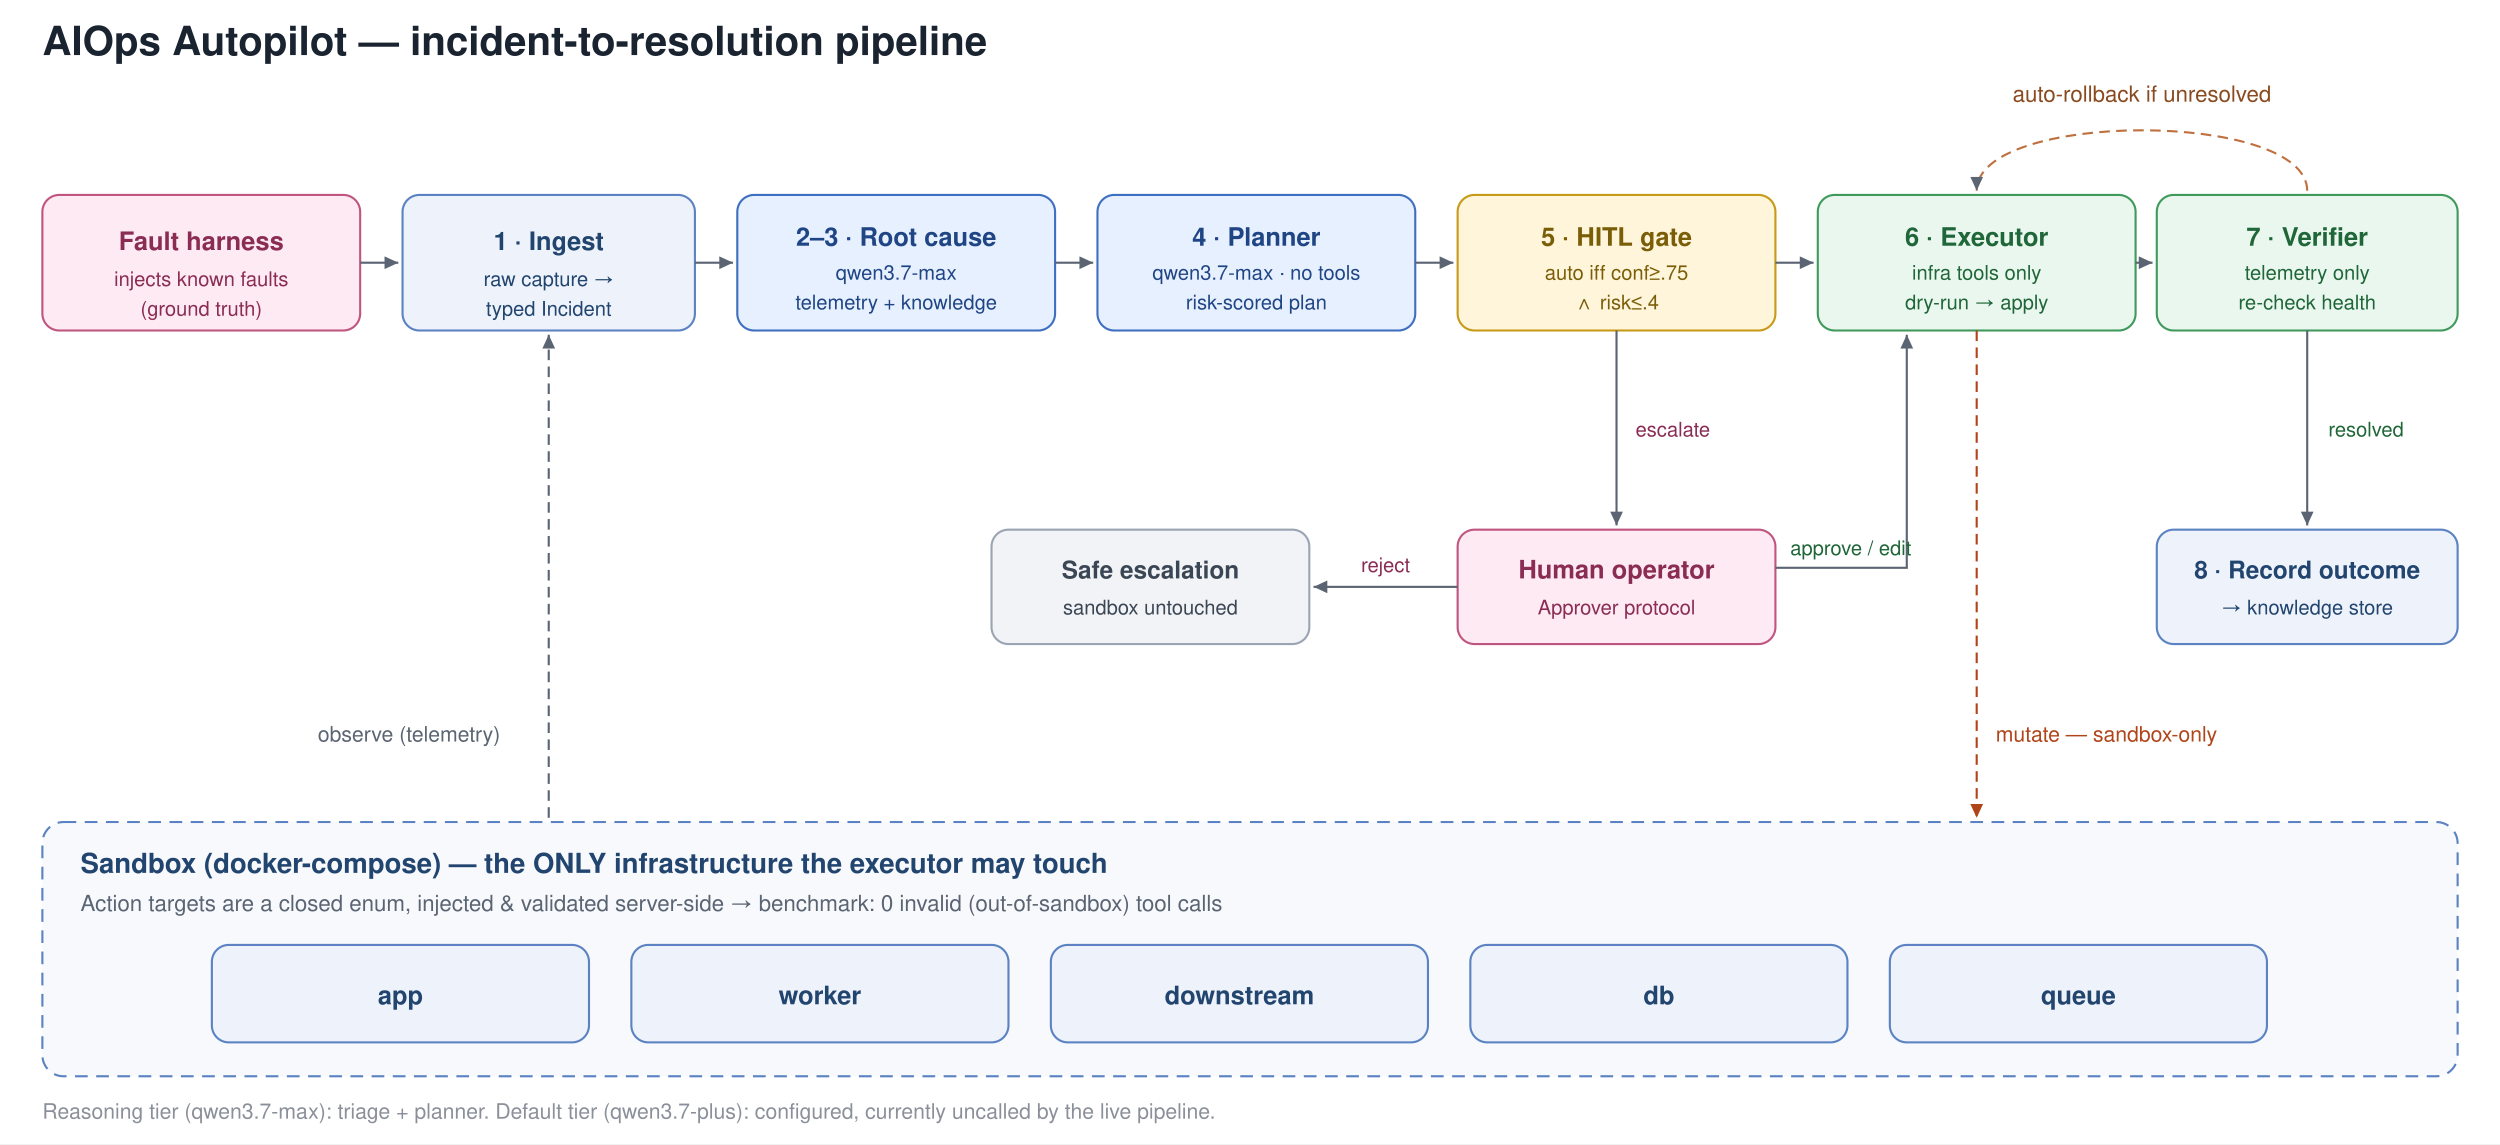
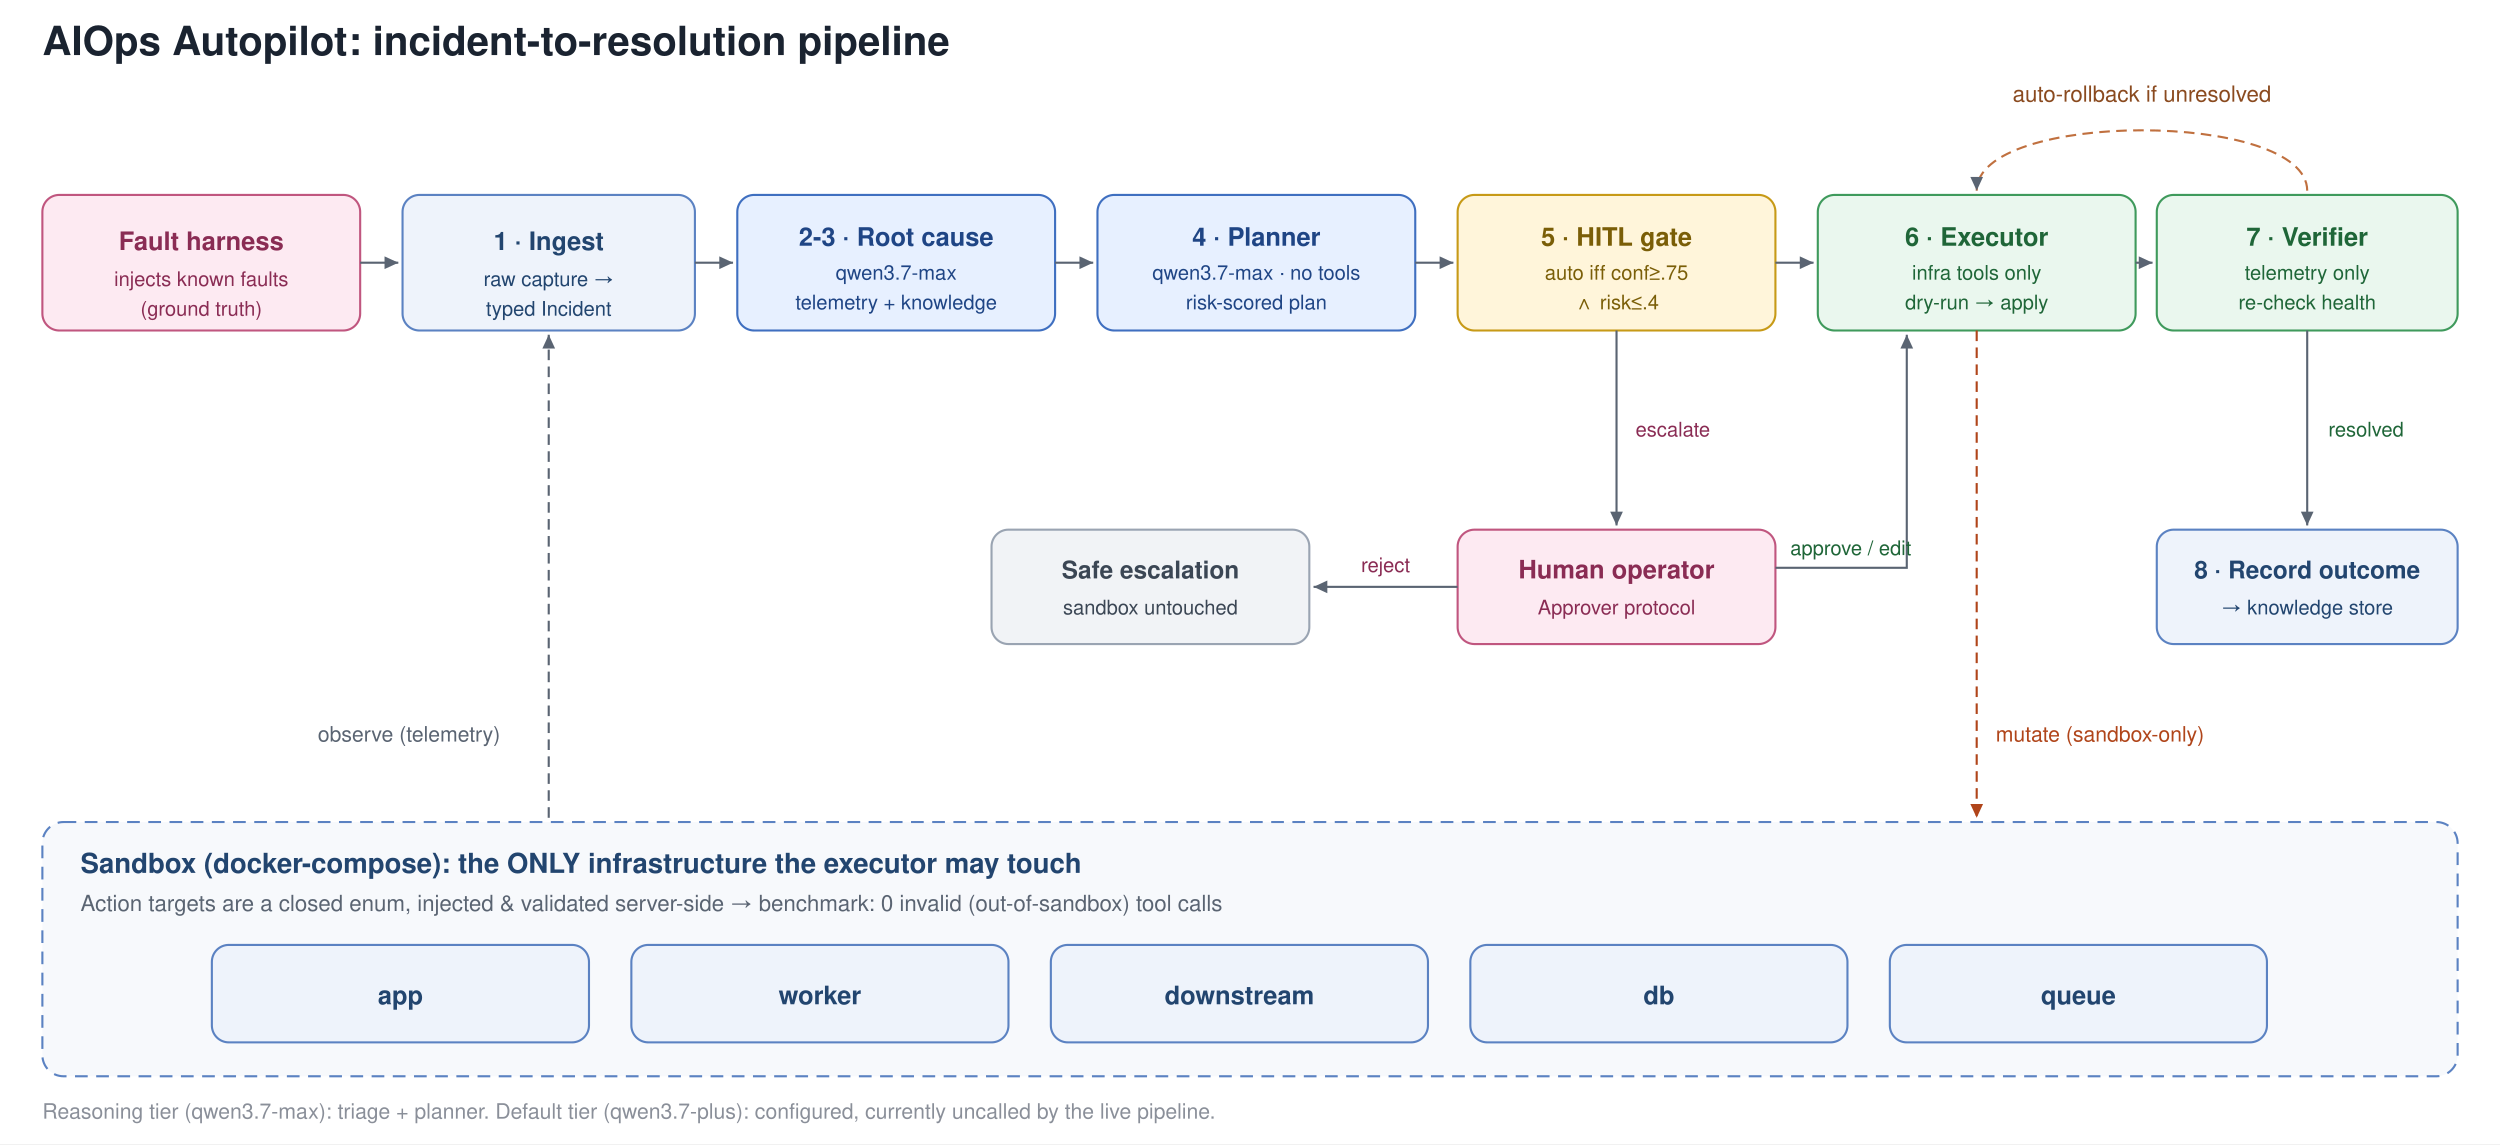
<svg xmlns="http://www.w3.org/2000/svg" width="1180" height="540" viewBox="0 0 1180 540" font-family="Segoe UI, Helvetica, Arial, sans-serif">
  <rect width="1180" height="540" fill="#ffffff" />
  <defs>
    <marker id="arr" markerWidth="8" markerHeight="8" refX="6.5" refY="3" orient="auto" markerUnits="strokeWidth">
      <path d="M0,0 L6.5,3 L0,6 z" fill="#5a6472" />
    </marker>
    <marker id="arrRed" markerWidth="8" markerHeight="8" refX="6.5" refY="3" orient="auto" markerUnits="strokeWidth">
      <path d="M0,0 L6.5,3 L0,6 z" fill="#b0451a" />
    </marker>
  </defs>
-   <text x="20" y="26" font-size="19" font-weight="700" fill="#1a2330">AIOps Autopilot — incident-to-resolution pipeline</text>
+   <text x="20" y="26" font-size="19" font-weight="700" fill="#1a2330">AIOps Autopilot: incident-to-resolution pipeline</text>
  <path d="M1089,90 C1089,52 933,52 933,90" fill="none" stroke="#c0703f" stroke-dasharray="5 3" marker-end="url(#arr)" />
  <text x="1011" y="48" font-size="10.5" fill="#8a4a1f" text-anchor="middle">auto-rollback if unresolved</text>
  <rect x="20" y="92" width="150" height="64" rx="8" fill="#fdeaf2" stroke="#c0567f" />
  <text x="95" y="118" font-size="12" font-weight="700" fill="#8a2c54" text-anchor="middle">Fault harness</text>
  <text x="95" y="135" font-size="9.5" fill="#8a2c54" text-anchor="middle">injects known faults</text>
  <text x="95" y="149" font-size="9.5" fill="#8a2c54" text-anchor="middle">(ground truth)</text>
  <rect x="190" y="92" width="138" height="64" rx="8" fill="#eef3fb" stroke="#5b82c2" />
  <text x="259" y="118" font-size="12" font-weight="700" fill="#22456f" text-anchor="middle">1 · Ingest</text>
  <text x="259" y="135" font-size="9.5" fill="#22456f" text-anchor="middle">raw capture →</text>
  <text x="259" y="149" font-size="9.5" fill="#22456f" text-anchor="middle">typed Incident</text>
  <rect x="348" y="92" width="150" height="64" rx="8" fill="#e7f0ff" stroke="#3f6fc0" />
-   <text x="423" y="116" font-size="12" font-weight="700" fill="#1f4585" text-anchor="middle">2–3 · Root cause</text>
+   <text x="423" y="116" font-size="12" font-weight="700" fill="#1f4585" text-anchor="middle">2-3 · Root cause</text>
  <text x="423" y="132" font-size="9.5" fill="#1f4585" text-anchor="middle">qwen3.7-max</text>
  <text x="423" y="146" font-size="9.5" fill="#1f4585" text-anchor="middle">telemetry + knowledge</text>
  <rect x="518" y="92" width="150" height="64" rx="8" fill="#e7f0ff" stroke="#3f6fc0" />
  <text x="593" y="116" font-size="12" font-weight="700" fill="#1f4585" text-anchor="middle">4 · Planner</text>
  <text x="593" y="132" font-size="9.5" fill="#1f4585" text-anchor="middle">qwen3.7-max · no tools</text>
  <text x="593" y="146" font-size="9.5" fill="#1f4585" text-anchor="middle">risk-scored plan</text>
  <rect x="688" y="92" width="150" height="64" rx="8" fill="#fff5da" stroke="#c79a17" />
  <text x="763" y="116" font-size="12" font-weight="700" fill="#7a5e07" text-anchor="middle">5 · HITL gate</text>
  <text x="763" y="132" font-size="9.5" fill="#7a5e07" text-anchor="middle">auto iff conf≥.75</text>
  <text x="763" y="146" font-size="9.5" fill="#7a5e07" text-anchor="middle">∧ risk≤.4</text>
  <rect x="858" y="92" width="150" height="64" rx="8" fill="#eaf7ee" stroke="#3f9a5c" />
  <text x="933" y="116" font-size="12" font-weight="700" fill="#1f6638" text-anchor="middle">6 · Executor</text>
  <text x="933" y="132" font-size="9.5" fill="#1f6638" text-anchor="middle">infra tools only</text>
  <text x="933" y="146" font-size="9.5" fill="#1f6638" text-anchor="middle">dry-run → apply</text>
  <rect x="1018" y="92" width="142" height="64" rx="8" fill="#eaf7ee" stroke="#3f9a5c" />
  <text x="1089" y="116" font-size="12" font-weight="700" fill="#1f6638" text-anchor="middle">7 · Verifier</text>
  <text x="1089" y="132" font-size="9.5" fill="#1f6638" text-anchor="middle">telemetry only</text>
  <text x="1089" y="146" font-size="9.5" fill="#1f6638" text-anchor="middle">re-check health</text>
  <line x1="170" y1="124" x2="188" y2="124" stroke="#5a6472" marker-end="url(#arr)" />
  <line x1="328" y1="124" x2="346" y2="124" stroke="#5a6472" marker-end="url(#arr)" />
  <line x1="498" y1="124" x2="516" y2="124" stroke="#5a6472" marker-end="url(#arr)" />
  <line x1="668" y1="124" x2="686" y2="124" stroke="#5a6472" marker-end="url(#arr)" />
  <line x1="838" y1="124" x2="856" y2="124" stroke="#5a6472" marker-end="url(#arr)" />
  <line x1="1008" y1="124" x2="1016" y2="124" stroke="#5a6472" marker-end="url(#arr)" />
  <rect x="1018" y="250" width="142" height="54" rx="8" fill="#eef3fb" stroke="#5b82c2" />
  <text x="1089" y="273" font-size="11.5" font-weight="700" fill="#22456f" text-anchor="middle">8 · Record outcome</text>
  <text x="1089" y="290" font-size="9.5" fill="#22456f" text-anchor="middle">→ knowledge store</text>
  <line x1="1089" y1="156" x2="1089" y2="248" stroke="#5a6472" marker-end="url(#arr)" />
  <text x="1099" y="206" font-size="9.5" fill="#1f6638" text-anchor="start">resolved</text>
  <rect x="688" y="250" width="150" height="54" rx="8" fill="#fdeaf2" stroke="#c0567f" />
  <text x="763" y="273" font-size="12" font-weight="700" fill="#8a2c54" text-anchor="middle">Human operator</text>
  <text x="763" y="290" font-size="9.5" fill="#8a2c54" text-anchor="middle">Approver protocol</text>
  <line x1="763" y1="156" x2="763" y2="248" stroke="#5a6472" marker-end="url(#arr)" />
  <text x="772" y="206" font-size="9.5" fill="#8a2c54" text-anchor="start">escalate</text>
  <rect x="468" y="250" width="150" height="54" rx="8" fill="#f1f3f6" stroke="#9aa4b2" />
  <text x="543" y="273" font-size="11.5" font-weight="700" fill="#3b4654" text-anchor="middle">Safe escalation</text>
  <text x="543" y="290" font-size="9.5" fill="#3b4654" text-anchor="middle">sandbox untouched</text>
  <line x1="688" y1="277" x2="620" y2="277" stroke="#5a6472" marker-end="url(#arr)" />
  <text x="654" y="270" font-size="9.5" fill="#8a2c54" text-anchor="middle">reject</text>
  <path d="M838,268 L900,268 L900,158" fill="none" stroke="#5a6472" marker-end="url(#arr)" />
  <text x="845" y="262" font-size="9.5" fill="#1f6638" text-anchor="start">approve / edit</text>
  <line x1="933" y1="156" x2="933" y2="386" stroke="#b0451a" stroke-dasharray="5 3" marker-end="url(#arrRed)" />
-   <text x="942" y="350" font-size="10" fill="#b0451a" text-anchor="start">mutate — sandbox-only</text>
+   <text x="942" y="350" font-size="10" fill="#b0451a" text-anchor="start">mutate (sandbox-only)</text>
  <line x1="259" y1="386" x2="259" y2="158" stroke="#5a6472" stroke-dasharray="5 3" marker-end="url(#arr)" />
  <text x="150" y="350" font-size="10" fill="#5a6472" text-anchor="start">observe (telemetry)</text>
  <rect x="20" y="388" width="1140" height="120" rx="10" fill="#f7f9fc" stroke="#5b82c2" stroke-dasharray="6 4" />
-   <text x="38" y="412" font-size="13" font-weight="700" fill="#22456f">Sandbox (docker-compose) — the ONLY infrastructure the executor may touch</text>
+   <text x="38" y="412" font-size="13" font-weight="700" fill="#22456f">Sandbox (docker-compose): the ONLY infrastructure the executor may touch</text>
  <text x="38" y="430" font-size="10.5" fill="#5a6472">Action targets are a closed enum, injected &amp; validated server-side → benchmark: 0 invalid (out-of-sandbox) tool calls</text>
  <g font-size="12" font-weight="700" text-anchor="middle">
    <rect x="100" y="446" width="178" height="46" rx="8" fill="#eef3fb" stroke="#5b82c2" />
    <text x="189" y="474" fill="#22456f">app</text>
    <rect x="298" y="446" width="178" height="46" rx="8" fill="#eef3fb" stroke="#5b82c2" />
    <text x="387" y="474" fill="#22456f">worker</text>
    <rect x="496" y="446" width="178" height="46" rx="8" fill="#eef3fb" stroke="#5b82c2" />
    <text x="585" y="474" fill="#22456f">downstream</text>
    <rect x="694" y="446" width="178" height="46" rx="8" fill="#eef3fb" stroke="#5b82c2" />
    <text x="783" y="474" fill="#22456f">db</text>
    <rect x="892" y="446" width="178" height="46" rx="8" fill="#eef3fb" stroke="#5b82c2" />
    <text x="981" y="474" fill="#22456f">queue</text>
  </g>
  <text x="20" y="528" font-size="10" fill="#8a8f99">Reasoning tier (qwen3.7-max): triage + planner. Default tier (qwen3.7-plus): configured, currently uncalled by the live pipeline.</text>
</svg>
